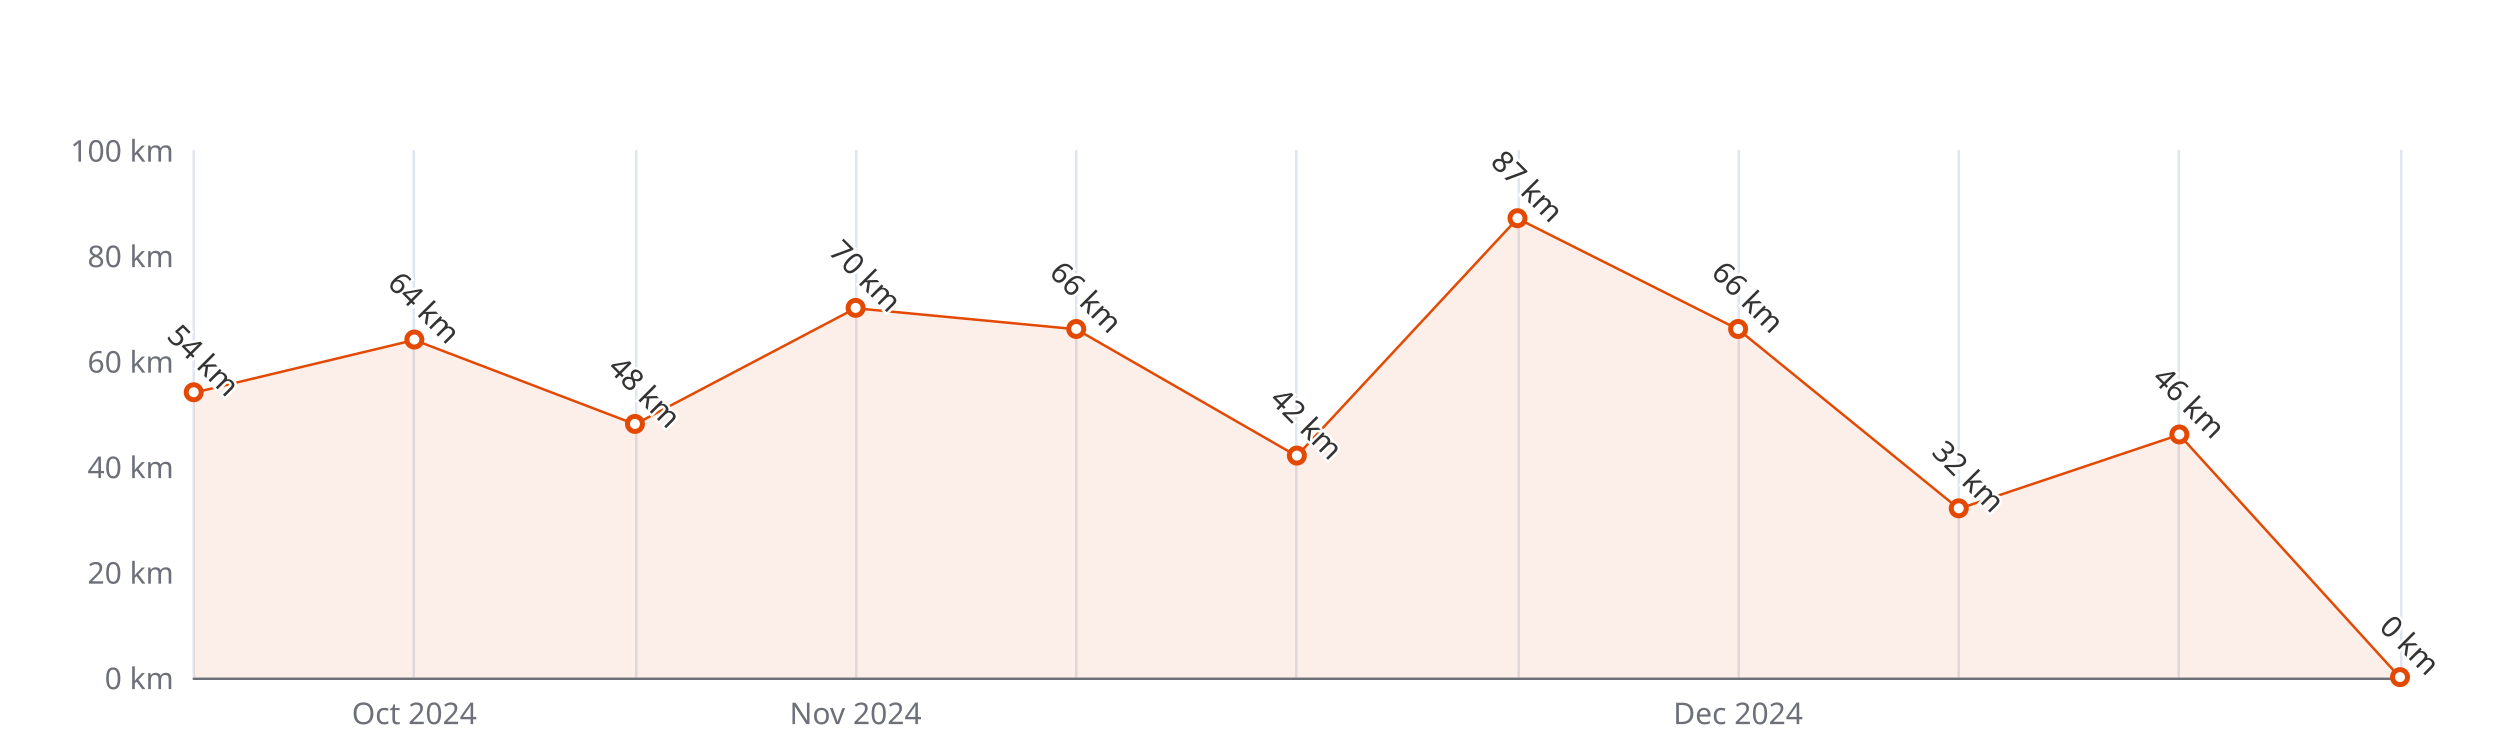
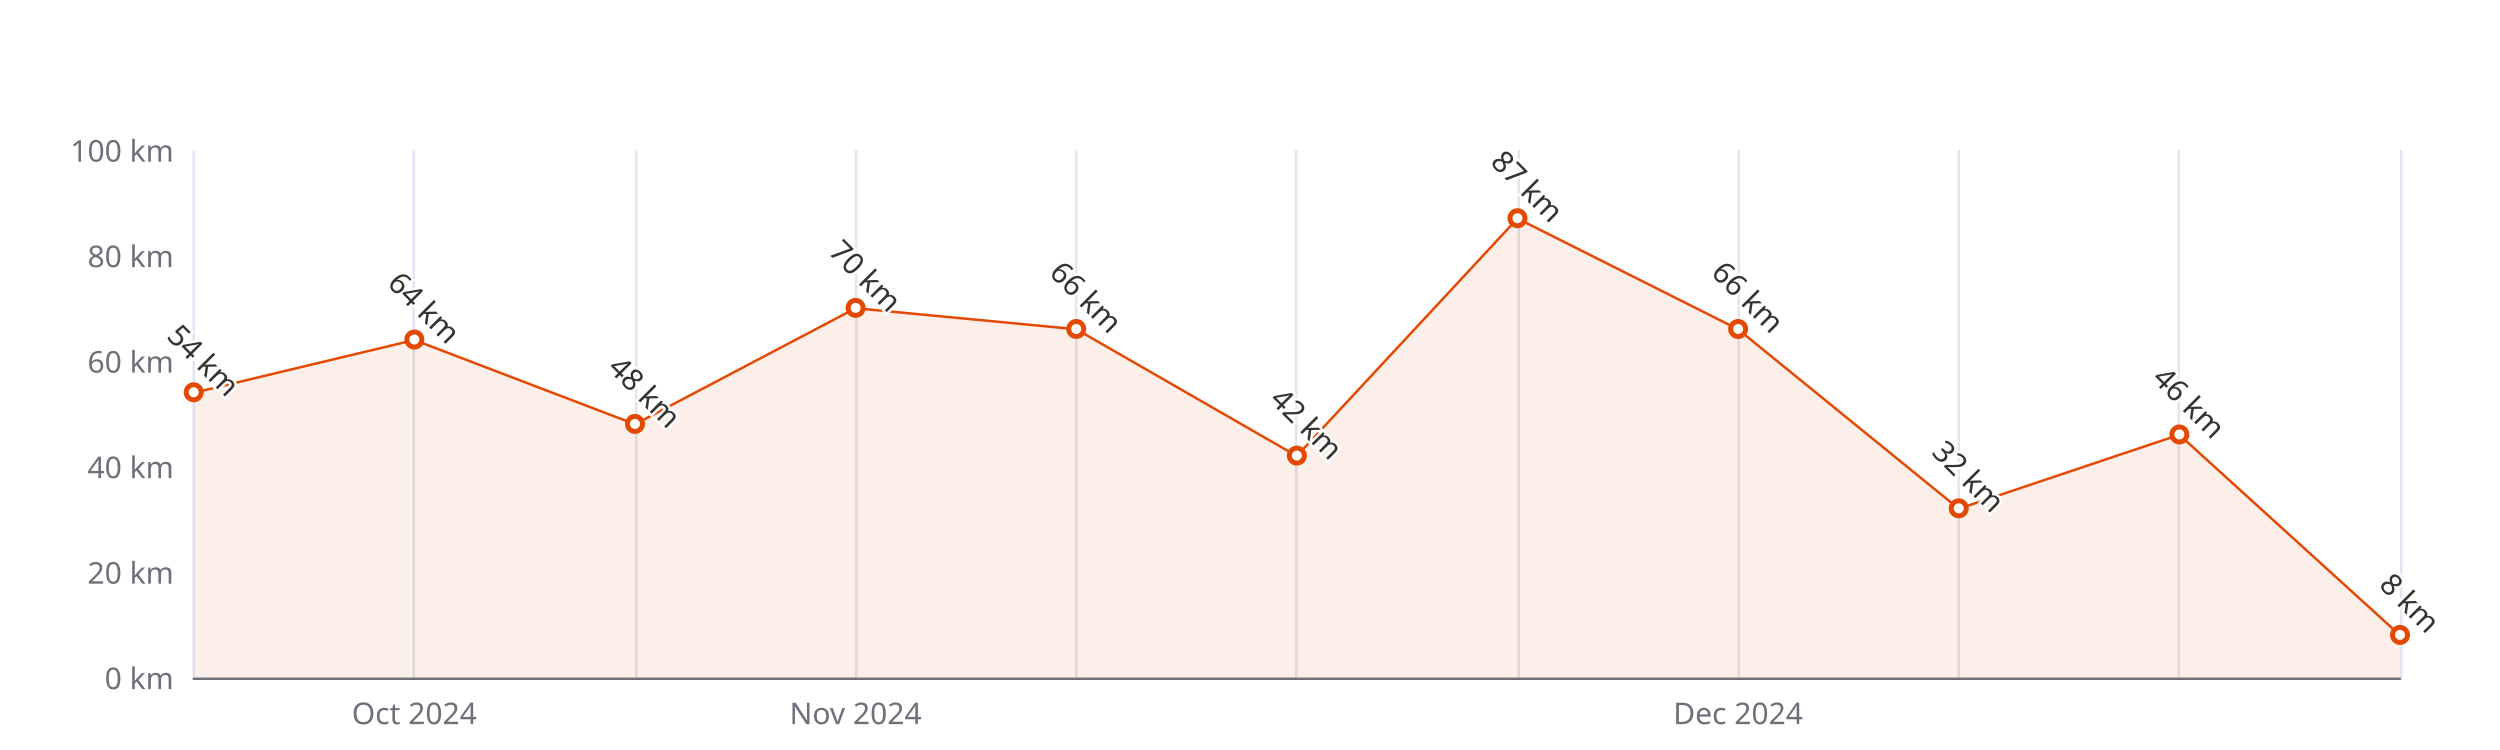
<svg xmlns="http://www.w3.org/2000/svg" width="1000" height="300" version="1.1" baseProfile="full" viewBox="0 0 1000 300">
  <rect width="1000" height="300" x="0" y="0" id="0" fill="#ffffff" />
  <path d="M77.5 60L77.5 271" fill="none" stroke="#E0E6F1" />
  <path d="M165.5 60L165.5 271" fill="none" stroke="#E0E6F1" />
  <path d="M254.5 60L254.5 271" fill="none" stroke="#E0E6F1" />
  <path d="M342.5 60L342.5 271" fill="none" stroke="#E0E6F1" />
  <path d="M430.5 60L430.5 271" fill="none" stroke="#E0E6F1" />
  <path d="M518.5 60L518.5 271" fill="none" stroke="#E0E6F1" />
  <path d="M607.5 60L607.5 271" fill="none" stroke="#E0E6F1" />
  <path d="M695.5 60L695.5 271" fill="none" stroke="#E0E6F1" />
  <path d="M783.5 60L783.5 271" fill="none" stroke="#E0E6F1" />
  <path d="M871.5 60L871.5 271" fill="none" stroke="#E0E6F1" />
  <path d="M960.5 60L960.5 271" fill="none" stroke="#E0E6F1" />
  <path d="M77.5 271.5L960 271.5" fill="none" stroke="#6E7079" stroke-linecap="round" />
  <text dominant-baseline="central" text-anchor="end" style="font-size:12px;font-family:sans-serif;" xml:space="preserve" transform="translate(69.48 271)" fill="#6E7079">0 km</text>
  <text dominant-baseline="central" text-anchor="end" style="font-size:12px;font-family:sans-serif;" xml:space="preserve" transform="translate(69.48 228.8)" fill="#6E7079">20 km</text>
  <text dominant-baseline="central" text-anchor="end" style="font-size:12px;font-family:sans-serif;" xml:space="preserve" transform="translate(69.48 186.6)" fill="#6E7079">40 km</text>
  <text dominant-baseline="central" text-anchor="end" style="font-size:12px;font-family:sans-serif;" xml:space="preserve" transform="translate(69.48 144.4)" fill="#6E7079">60 km</text>
  <text dominant-baseline="central" text-anchor="end" style="font-size:12px;font-family:sans-serif;" xml:space="preserve" transform="translate(69.48 102.2)" fill="#6E7079">80 km</text>
  <text dominant-baseline="central" text-anchor="end" style="font-size:12px;font-family:sans-serif;" xml:space="preserve" transform="translate(69.48 60)" fill="#6E7079">100 km</text>
  <text dominant-baseline="central" text-anchor="middle" style="font-size:12px;font-family:sans-serif;" xml:space="preserve" y="6" transform="translate(165.732 279)" fill="#6E7079">Oct 2024</text>
  <text dominant-baseline="central" text-anchor="middle" style="font-size:12px;font-family:sans-serif;" xml:space="preserve" y="6" transform="translate(342.236 279)" fill="#6E7079">Nov 2024</text>
  <text dominant-baseline="central" text-anchor="middle" style="font-size:12px;font-family:sans-serif;" xml:space="preserve" y="6" transform="translate(695.244 279)" fill="#6E7079">Dec 2024</text>
  <g clip-path="url(#zr5-c0)">
-     <path d="M77.5 157.1L165.7 136L254 169.7L342.2 123.3L430.5 131.7L518.7 182.4L607 87.4L695.2 131.7L783.5 203.5L871.7 173.9L960 271L871.7 271L783.5 271L695.2 271L607 271L518.7 271L430.5 271L342.2 271L254 271L165.7 271L77.5 271Z" fill="rgb(227,73,2)" fill-opacity="0.09" />
-     <path d="M77.5 157.1L165.7 136L254 169.7L342.2 123.3L430.5 131.7L518.7 182.4L607 87.4L695.2 131.7L783.5 203.5L871.7 173.9L960 271" fill="none" stroke="#E34902" stroke-linejoin="bevel" />
+     <path d="M77.5 157.1L165.7 136L254 169.7L342.2 123.3L430.5 131.7L518.7 182.4L607 87.4L695.2 131.7L783.5 203.5L871.7 173.9L960 254.1L960 271L871.7 271L783.5 271L695.2 271L607 271L518.7 271L430.5 271L342.2 271L254 271L165.7 271L77.5 271Z" fill="rgb(227,73,2)" fill-opacity="0.09" />
+     <path d="M77.5 157.1L165.7 136L254 169.7L342.2 123.3L430.5 131.7L518.7 182.4L607 87.4L695.2 131.7L783.5 203.5L871.7 173.9L960 254.1" fill="none" stroke="#E34902" stroke-linejoin="bevel" />
  </g>
  <path d="M1 0A1 1 0 1 1 1 -0.1A1 1 0 0 1 1 0" transform="matrix(3,0,0,3,77.48,157.06)" fill="#fff" stroke="#E34902" stroke-width="0.667" />
  <path d="M1 0A1 1 0 1 1 1 -0.1A1 1 0 0 1 1 0" transform="matrix(3,0,0,3,165.732,135.96)" fill="#fff" stroke="#E34902" stroke-width="0.667" />
  <path d="M1 0A1 1 0 1 1 1 -0.1A1 1 0 0 1 1 0" transform="matrix(3,0,0,3,253.984,169.72)" fill="#fff" stroke="#E34902" stroke-width="0.667" />
  <path d="M1 0A1 1 0 1 1 1 -0.1A1 1 0 0 1 1 0" transform="matrix(3,0,0,3,342.236,123.3)" fill="#fff" stroke="#E34902" stroke-width="0.667" />
  <path d="M1 0A1 1 0 1 1 1 -0.1A1 1 0 0 1 1 0" transform="matrix(3,0,0,3,430.488,131.74)" fill="#fff" stroke="#E34902" stroke-width="0.667" />
  <path d="M1 0A1 1 0 1 1 1 -0.1A1 1 0 0 1 1 0" transform="matrix(3,0,0,3,518.74,182.38)" fill="#fff" stroke="#E34902" stroke-width="0.667" />
  <path d="M1 0A1 1 0 1 1 1 -0.1A1 1 0 0 1 1 0" transform="matrix(3,0,0,3,606.992,87.43)" fill="#fff" stroke="#E34902" stroke-width="0.667" />
  <path d="M1 0A1 1 0 1 1 1 -0.1A1 1 0 0 1 1 0" transform="matrix(3,0,0,3,695.244,131.74)" fill="#fff" stroke="#E34902" stroke-width="0.667" />
  <path d="M1 0A1 1 0 1 1 1 -0.1A1 1 0 0 1 1 0" transform="matrix(3,0,0,3,783.496,203.48)" fill="#fff" stroke="#E34902" stroke-width="0.667" />
  <path d="M1 0A1 1 0 1 1 1 -0.1A1 1 0 0 1 1 0" transform="matrix(3,0,0,3,871.748,173.94)" fill="#fff" stroke="#E34902" stroke-width="0.667" />
-   <path d="M1 0A1 1 0 1 1 1 -0.1A1 1 0 0 1 1 0" transform="matrix(3,0,0,3,960,271)" fill="#fff" stroke="#E34902" stroke-width="0.667" />
+   <path d="M1 0A1 1 0 1 1 1 -0.1A1 1 0 0 1 1 0" transform="matrix(3,0,0,3,960,254.12)" fill="#fff" stroke="#E34902" stroke-width="0.667" />
  <text dominant-baseline="central" text-anchor="middle" style="font-size:12px;font-family:sans-serif;" xml:space="preserve" y="-6" transform="matrix(0.707,0.707,-0.707,0.707,77.48,148.06)" fill="#333" stroke="rgb(255,255,255)" stroke-width="2" paint-order="stroke" stroke-miterlimit="2">54 km</text>
  <text dominant-baseline="central" text-anchor="middle" style="font-size:12px;font-family:sans-serif;" xml:space="preserve" y="-6" transform="matrix(0.707,0.707,-0.707,0.707,165.732,126.96)" fill="#333" stroke="rgb(255,255,255)" stroke-width="2" paint-order="stroke" stroke-miterlimit="2">64 km</text>
  <text dominant-baseline="central" text-anchor="middle" style="font-size:12px;font-family:sans-serif;" xml:space="preserve" y="-6" transform="matrix(0.707,0.707,-0.707,0.707,253.984,160.72)" fill="#333" stroke="rgb(255,255,255)" stroke-width="2" paint-order="stroke" stroke-miterlimit="2">48 km</text>
  <text dominant-baseline="central" text-anchor="middle" style="font-size:12px;font-family:sans-serif;" xml:space="preserve" y="-6" transform="matrix(0.707,0.707,-0.707,0.707,342.236,114.3)" fill="#333" stroke="rgb(255,255,255)" stroke-width="2" paint-order="stroke" stroke-miterlimit="2">70 km</text>
  <text dominant-baseline="central" text-anchor="middle" style="font-size:12px;font-family:sans-serif;" xml:space="preserve" y="-6" transform="matrix(0.707,0.707,-0.707,0.707,430.488,122.74)" fill="#333" stroke="rgb(255,255,255)" stroke-width="2" paint-order="stroke" stroke-miterlimit="2">66 km</text>
  <text dominant-baseline="central" text-anchor="middle" style="font-size:12px;font-family:sans-serif;" xml:space="preserve" y="-6" transform="matrix(0.707,0.707,-0.707,0.707,518.74,173.38)" fill="#333" stroke="rgb(255,255,255)" stroke-width="2" paint-order="stroke" stroke-miterlimit="2">42 km</text>
  <text dominant-baseline="central" text-anchor="middle" style="font-size:12px;font-family:sans-serif;" xml:space="preserve" y="-6" transform="matrix(0.707,0.707,-0.707,0.707,606.992,78.43)" fill="#333" stroke="rgb(255,255,255)" stroke-width="2" paint-order="stroke" stroke-miterlimit="2">87 km</text>
  <text dominant-baseline="central" text-anchor="middle" style="font-size:12px;font-family:sans-serif;" xml:space="preserve" y="-6" transform="matrix(0.707,0.707,-0.707,0.707,695.244,122.74)" fill="#333" stroke="rgb(255,255,255)" stroke-width="2" paint-order="stroke" stroke-miterlimit="2">66 km</text>
  <text dominant-baseline="central" text-anchor="middle" style="font-size:12px;font-family:sans-serif;" xml:space="preserve" y="-6" transform="matrix(0.707,0.707,-0.707,0.707,783.496,194.48)" fill="#333" stroke="rgb(255,255,255)" stroke-width="2" paint-order="stroke" stroke-miterlimit="2">32 km</text>
  <text dominant-baseline="central" text-anchor="middle" style="font-size:12px;font-family:sans-serif;" xml:space="preserve" y="-6" transform="matrix(0.707,0.707,-0.707,0.707,871.748,164.94)" fill="#333" stroke="rgb(255,255,255)" stroke-width="2" paint-order="stroke" stroke-miterlimit="2">46 km</text>
-   <text dominant-baseline="central" text-anchor="middle" style="font-size:12px;font-family:sans-serif;" xml:space="preserve" y="-6" transform="matrix(0.707,0.707,-0.707,0.707,960,262)" fill="#333" stroke="rgb(255,255,255)" stroke-width="2" paint-order="stroke" stroke-miterlimit="2">0 km</text>
+   <text dominant-baseline="central" text-anchor="middle" style="font-size:12px;font-family:sans-serif;" xml:space="preserve" y="-6" transform="matrix(0.707,0.707,-0.707,0.707,960,245.12)" fill="#333" stroke="rgb(255,255,255)" stroke-width="2" paint-order="stroke" stroke-miterlimit="2">8 km</text>
  <defs>
    <clipPath id="zr5-c0">
      <path d="M76 59.5l884 0l0 212l-884 0Z" fill="#000" />
    </clipPath>
  </defs>
</svg>
